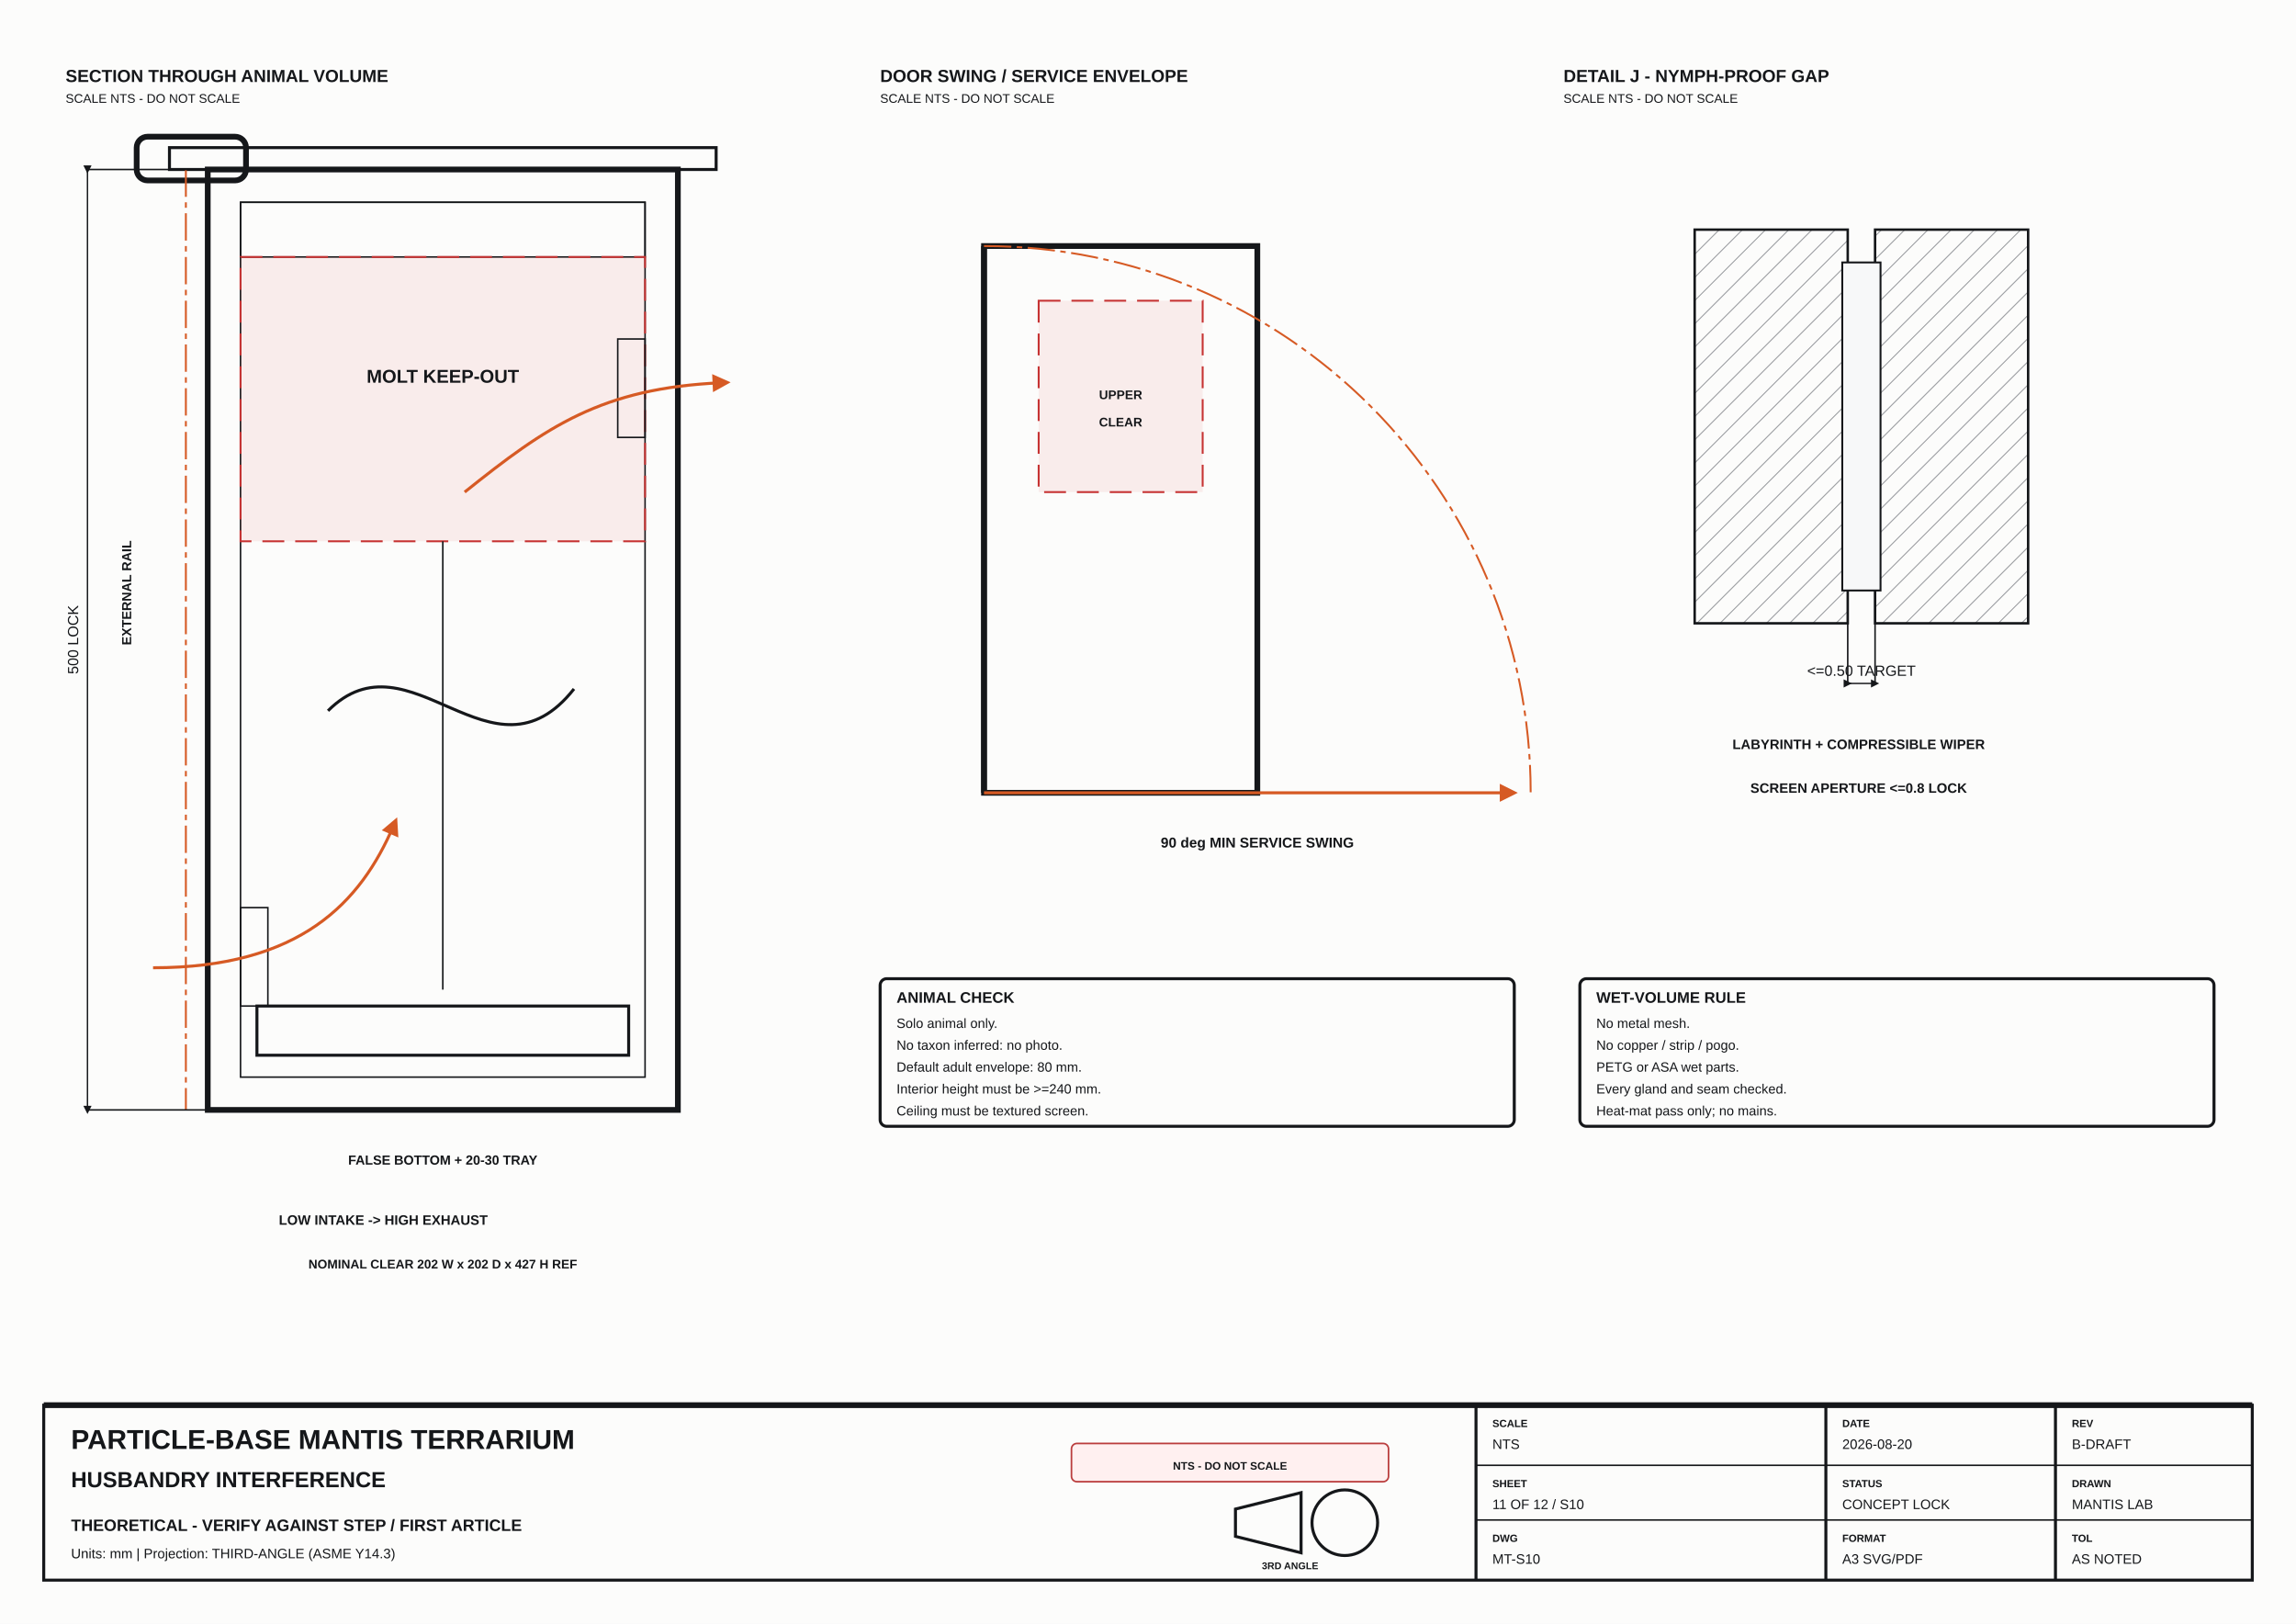
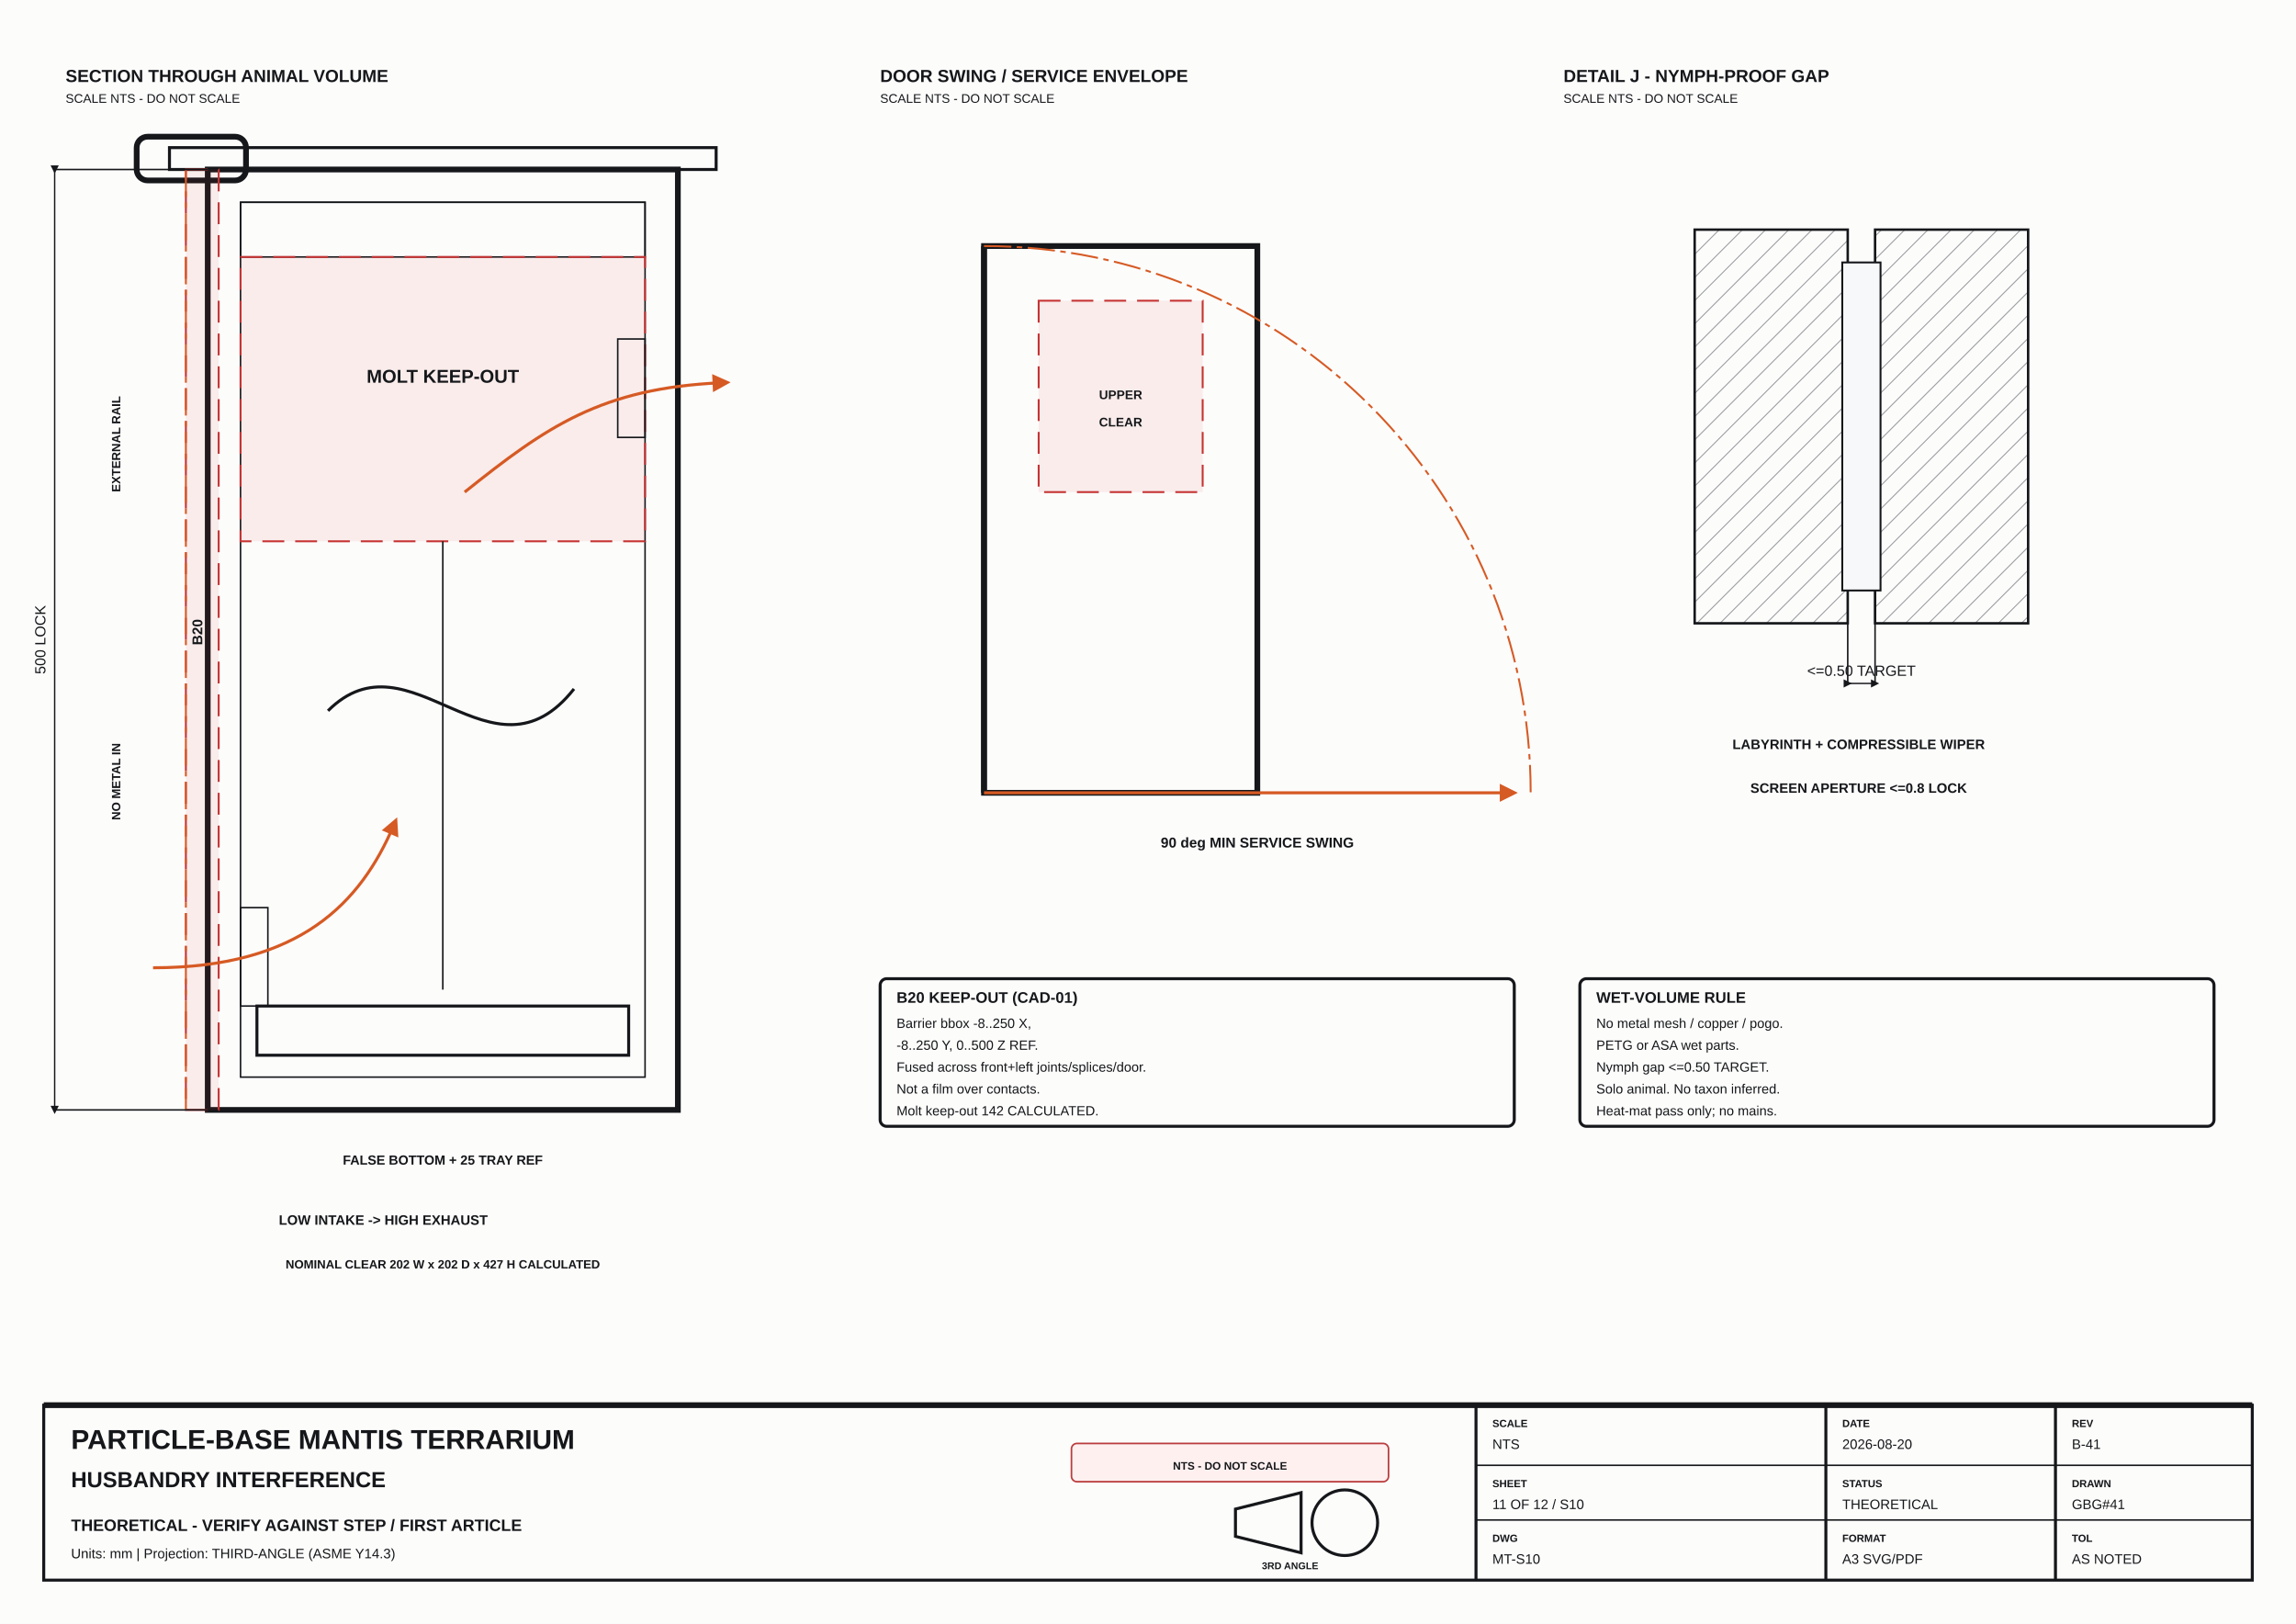
<svg xmlns="http://www.w3.org/2000/svg" width="420mm" height="297mm" viewBox="0 0 420 297">
  <rect width="420" height="297" fill="#fcfcfb" />
  <defs>
    <marker id="arr" markerWidth="6" markerHeight="6" refX="3" refY="3" orient="auto" markerUnits="strokeWidth">
      <path d="M0,0 L6,3 L0,6 z" fill="#15171a" />
    </marker>
    <marker id="arr-orange" markerWidth="6" markerHeight="6" refX="3" refY="3" orient="auto" markerUnits="strokeWidth">
      <path d="M0,0 L6,3 L0,6 z" fill="#d65a24" />
    </marker>
    <pattern id="hatch" width="3" height="3" patternUnits="userSpaceOnUse" patternTransform="rotate(45)">
      <line x1="0" y1="0" x2="0" y2="3" stroke="#7b7e83" stroke-width="0.25" />
    </pattern>
    <pattern id="screen" width="3" height="3" patternUnits="userSpaceOnUse">
      <path d="M0,0 L3,3 M3,0 L0,3" stroke="#88909a" stroke-width="0.18" />
    </pattern>
    <style>
    text { font-family: Arial, Helvetica, sans-serif; fill:#15171a; }
    .thin { stroke:#15171a; stroke-width:.28; fill:none; }
    .med { stroke:#15171a; stroke-width:.55; fill:none; }
    .heavy { stroke:#15171a; stroke-width:1.05; fill:none; }
    .hidden { stroke:#59616b; stroke-width:.28; stroke-dasharray:2 1.2; fill:none; }
    .phantom { stroke:#d65a24; stroke-width:.35; stroke-dasharray:5 1 1 1; fill:none; }
    .center { stroke:#73808d; stroke-width:.22; stroke-dasharray:4 1 1 1; fill:none; }
    .dim { stroke:#15171a; stroke-width:.25; fill:none; marker-start:url(#arr); marker-end:url(#arr); }
    .leader { stroke:#15171a; stroke-width:.3; fill:none; marker-end:url(#arr); }
    .motion { stroke:#d65a24; stroke-width:.55; fill:none; marker-end:url(#arr-orange); }
    .ref { fill:#fff6d9; stroke:#c49817; stroke-width:.25; }
    .unverified { fill:#fff0f0; stroke:#ba3d3d; stroke-width:.3; }
    .keepout { fill:#dd3c3c; fill-opacity:.08; stroke:#c63333; stroke-width:.35; stroke-dasharray:4 2; }
    .metal { fill:#e1e4e8; stroke:#15171a; stroke-width:.35; }
    .plastic { fill:#f7f8f9; stroke:#15171a; stroke-width:.35; }
    .cut { fill:url(#hatch); stroke:#15171a; stroke-width:.45; }
  </style>
  </defs>
  <text x="12" y="15" font-size="3.2" font-weight="bold" text-anchor="start">SECTION THROUGH ANIMAL VOLUME</text>
  <text x="12" y="18.8" font-size="2.3" font-weight="normal" text-anchor="start">SCALE NTS - DO NOT SCALE</text>
  <rect x="38" y="31" width="86" height="172" rx="0" class="heavy" />
  <rect x="44" y="37" width="74" height="160" rx="0" class="thin" fill="#f9fbfc" />
  <rect x="44" y="37" width="74" height="10" rx="0" class="thin" fill="url(#screen)" />
  <rect x="44" y="47" width="74" height="52" rx="0" class="keepout" />
  <text x="81" y="70" font-size="3.4" font-weight="bold" text-anchor="middle" fill="#b52d2d">MOLT KEEP-OUT</text>
  <line x1="81" y1="99" x2="81" y2="181" class="thin" />
  <path d="M60 130 C75 115 90 145 105 126" class="med" />
  <rect x="47" y="184" width="68" height="9" rx="0" class="med" fill="#e6ecef" />
-   <text x="81" y="213" font-size="2.4" font-weight="bold" text-anchor="middle">FALSE BOTTOM + 20-30 TRAY</text>
+   <text x="81" y="213" font-size="2.4" font-weight="bold" text-anchor="middle">FALSE BOTTOM + 25 TRAY REF</text>
  <rect x="31" y="27" width="100" height="4" rx="0" class="med" fill="#dce2e6" />
  <rect x="25" y="25" width="20" height="8" rx="2" class="heavy" fill="#fff" />
+   <rect x="34" y="31" width="6" height="172" rx="0" class="keepout" />
+   <text x="37" y="118" font-size="2.6" font-weight="bold" text-anchor="start" fill="#b52d2d" transform="rotate(-90 37 118)">B20</text>
  <line x1="34" y1="31" x2="34" y2="203" class="phantom" />
-   <text x="24" y="118" font-size="2.4" font-weight="bold" text-anchor="start" transform="rotate(-90 24 118)">EXTERNAL RAIL</text>
-   <line x1="38" y1="31" x2="16" y2="31" class="thin" />
-   <line x1="38" y1="203" x2="16" y2="203" class="thin" />
-   <line x1="16" y1="31" x2="16" y2="203" class="dim" />
-   <text x="14.3" y="117.0" font-size="2.7" font-weight="normal" text-anchor="middle" transform="rotate(-90 14.3 117.0)">500 LOCK</text>
+   <text x="22" y="90" font-size="2.2" font-weight="bold" text-anchor="start" transform="rotate(-90 22 90)">EXTERNAL RAIL</text>
+   <text x="22" y="150" font-size="2.2" font-weight="bold" text-anchor="start" fill="#b52d2d" transform="rotate(-90 22 150)">NO METAL IN</text>
+   <line x1="38" y1="31" x2="10" y2="31" class="thin" />
+   <line x1="38" y1="203" x2="10" y2="203" class="thin" />
+   <line x1="10" y1="31" x2="10" y2="203" class="dim" />
+   <text x="8.3" y="117.0" font-size="2.7" font-weight="normal" text-anchor="middle" transform="rotate(-90 8.3 117.0)">500 LOCK</text>
  <rect x="44" y="166" width="5" height="18" rx="0" class="thin" fill="url(#screen)" />
  <rect x="113" y="62" width="5" height="18" rx="0" class="thin" fill="url(#screen)" />
  <path d="M28 177 C55 177 66 165 72 151" class="motion" />
  <path d="M85 90 C100 78 110 71 132 70" class="motion" />
  <text x="51" y="224" font-size="2.5" font-weight="bold" text-anchor="start">LOW INTAKE -&gt; HIGH EXHAUST</text>
-   <text x="81" y="232" font-size="2.3" font-weight="bold" text-anchor="middle">NOMINAL CLEAR 202 W x 202 D x 427 H REF</text>
+   <text x="81" y="232" font-size="2.2" font-weight="bold" text-anchor="middle">NOMINAL CLEAR 202 W x 202 D x 427 H CALCULATED</text>
  <text x="161" y="15" font-size="3.2" font-weight="bold" text-anchor="start">DOOR SWING / SERVICE ENVELOPE</text>
  <text x="161" y="18.8" font-size="2.3" font-weight="normal" text-anchor="start">SCALE NTS - DO NOT SCALE</text>
  <rect x="180" y="45" width="50" height="100" rx="0" class="heavy" />
  <line x1="180" y1="45" x2="180" y2="145" class="heavy" />
  <path d="M180 45 A100 100 0 0 1 280 145" class="phantom" />
  <line x1="180" y1="145" x2="276" y2="145" class="motion" />
  <text x="230" y="155" font-size="2.6" font-weight="bold" text-anchor="middle">90 deg MIN SERVICE SWING</text>
  <rect x="190" y="55" width="30" height="35" rx="0" class="keepout" />
  <text x="205" y="73" font-size="2.3" font-weight="bold" text-anchor="middle" fill="#b52d2d">UPPER</text>
  <text x="205" y="78" font-size="2.3" font-weight="bold" text-anchor="middle" fill="#b52d2d">CLEAR</text>
  <text x="286" y="15" font-size="3.2" font-weight="bold" text-anchor="start">DETAIL J - NYMPH-PROOF GAP</text>
  <text x="286" y="18.8" font-size="2.3" font-weight="normal" text-anchor="start">SCALE NTS - DO NOT SCALE</text>
  <rect x="310" y="42" width="28" height="72" rx="0" class="cut" />
  <rect x="343" y="42" width="28" height="72" rx="0" class="cut" />
  <rect x="337" y="48" width="7" height="60" rx="0" class="plastic" />
  <line x1="338" y1="108" x2="338" y2="125" class="thin" />
  <line x1="343" y1="108" x2="343" y2="125" class="thin" />
  <line x1="338" y1="125" x2="343" y2="125" class="dim" />
  <text x="340.5" y="123.6" font-size="2.7" font-weight="normal" text-anchor="middle">&lt;=0.50 TARGET</text>
  <text x="340" y="137" font-size="2.5" font-weight="bold" text-anchor="middle">LABYRINTH + COMPRESSIBLE WIPER</text>
  <text x="340" y="145" font-size="2.5" font-weight="bold" text-anchor="middle">SCREEN APERTURE &lt;=0.8 LOCK</text>
-   <rect x="161" y="179" width="116" height="27.0" rx="1.2" class="med" fill="#f7f8fa" />
-   <text x="164" y="183.4" font-size="2.8" font-weight="bold" text-anchor="start">ANIMAL CHECK</text>
-   <text x="164" y="188" font-size="2.45" font-weight="normal" text-anchor="start">Solo animal only.</text>
-   <text x="164" y="192" font-size="2.45" font-weight="normal" text-anchor="start">No taxon inferred: no photo.</text>
-   <text x="164" y="196" font-size="2.45" font-weight="normal" text-anchor="start">Default adult envelope: 80 mm.</text>
-   <text x="164" y="200" font-size="2.45" font-weight="normal" text-anchor="start">Interior height must be &gt;=240 mm.</text>
-   <text x="164" y="204" font-size="2.45" font-weight="normal" text-anchor="start">Ceiling must be textured screen.</text>
+   <rect x="161" y="179" width="116" height="27.0" rx="1.2" class="med" fill="#fff0f0" />
+   <text x="164" y="183.4" font-size="2.8" font-weight="bold" text-anchor="start">B20 KEEP-OUT (CAD-01)</text>
+   <text x="164" y="188" font-size="2.45" font-weight="normal" text-anchor="start">Barrier bbox -8..250 X,</text>
+   <text x="164" y="192" font-size="2.45" font-weight="normal" text-anchor="start">-8..250 Y, 0..500 Z REF.</text>
+   <text x="164" y="196" font-size="2.45" font-weight="normal" text-anchor="start">Fused across front+left joints/splices/door.</text>
+   <text x="164" y="200" font-size="2.45" font-weight="normal" text-anchor="start">Not a film over contacts.</text>
+   <text x="164" y="204" font-size="2.45" font-weight="normal" text-anchor="start">Molt keep-out 142 CALCULATED.</text>
  <rect x="289" y="179" width="116" height="27.0" rx="1.2" class="med" fill="#fff0f0" />
  <text x="292" y="183.4" font-size="2.8" font-weight="bold" text-anchor="start">WET-VOLUME RULE</text>
-   <text x="292" y="188" font-size="2.45" font-weight="normal" text-anchor="start">No metal mesh.</text>
-   <text x="292" y="192" font-size="2.45" font-weight="normal" text-anchor="start">No copper / strip / pogo.</text>
-   <text x="292" y="196" font-size="2.45" font-weight="normal" text-anchor="start">PETG or ASA wet parts.</text>
-   <text x="292" y="200" font-size="2.45" font-weight="normal" text-anchor="start">Every gland and seam checked.</text>
+   <text x="292" y="188" font-size="2.45" font-weight="normal" text-anchor="start">No metal mesh / copper / pogo.</text>
+   <text x="292" y="192" font-size="2.45" font-weight="normal" text-anchor="start">PETG or ASA wet parts.</text>
+   <text x="292" y="196" font-size="2.45" font-weight="normal" text-anchor="start">Nymph gap &lt;=0.50 TARGET.</text>
+   <text x="292" y="200" font-size="2.45" font-weight="normal" text-anchor="start">Solo animal. No taxon inferred.</text>
  <text x="292" y="204" font-size="2.45" font-weight="normal" text-anchor="start">Heat-mat pass only; no mains.</text>
  <line x1="8" y1="257.0" x2="412" y2="257.0" class="heavy" />
  <rect x="8" y="257.0" width="404" height="32" rx="0" class="med" />
  <line x1="270" y1="257.0" x2="270" y2="289" class="med" />
  <line x1="334" y1="257.0" x2="334" y2="289" class="med" />
  <line x1="376" y1="257.0" x2="376" y2="289" class="med" />
  <line x1="270" y1="268.0" x2="412" y2="268.0" class="thin" />
  <line x1="270" y1="278.0" x2="412" y2="278.0" class="thin" />
  <text x="13" y="265.0" font-size="5.0" font-weight="bold" text-anchor="start">PARTICLE-BASE MANTIS TERRARIUM</text>
  <text x="13" y="272.0" font-size="4.0" font-weight="bold" text-anchor="start">HUSBANDRY INTERFERENCE</text>
  <text x="13" y="280.0" font-size="3.0" font-weight="bold" text-anchor="start" fill="#ba3d3d">THEORETICAL - VERIFY AGAINST STEP / FIRST ARTICLE</text>
  <text x="13" y="285.0" font-size="2.5" font-weight="normal" text-anchor="start">Units: mm | Projection: THIRD-ANGLE (ASME Y14.3)</text>
  <text x="273" y="261.0" font-size="1.9" font-weight="bold" text-anchor="start">SCALE</text>
  <text x="273" y="265.0" font-size="2.5" font-weight="normal" text-anchor="start">NTS</text>
  <text x="337" y="261.0" font-size="1.9" font-weight="bold" text-anchor="start">DATE</text>
  <text x="337" y="265.0" font-size="2.5" font-weight="normal" text-anchor="start">2026-08-20</text>
  <text x="379" y="261.0" font-size="1.9" font-weight="bold" text-anchor="start">REV</text>
-   <text x="379" y="265.0" font-size="2.5" font-weight="normal" text-anchor="start">B-DRAFT</text>
+   <text x="379" y="265.0" font-size="2.5" font-weight="normal" text-anchor="start">B-41</text>
  <text x="273" y="272.0" font-size="1.9" font-weight="bold" text-anchor="start">SHEET</text>
  <text x="273" y="276.0" font-size="2.5" font-weight="normal" text-anchor="start">11 OF 12 / S10</text>
  <text x="337" y="272.0" font-size="1.9" font-weight="bold" text-anchor="start">STATUS</text>
-   <text x="337" y="276.0" font-size="2.5" font-weight="normal" text-anchor="start">CONCEPT LOCK</text>
+   <text x="337" y="276.0" font-size="2.5" font-weight="normal" text-anchor="start">THEORETICAL</text>
  <text x="379" y="272.0" font-size="1.9" font-weight="bold" text-anchor="start">DRAWN</text>
-   <text x="379" y="276.0" font-size="2.5" font-weight="normal" text-anchor="start">MANTIS LAB</text>
+   <text x="379" y="276.0" font-size="2.5" font-weight="normal" text-anchor="start">GBG#41</text>
  <text x="273" y="282.0" font-size="1.9" font-weight="bold" text-anchor="start">DWG</text>
  <text x="273" y="286.0" font-size="2.5" font-weight="normal" text-anchor="start">MT-S10</text>
  <text x="337" y="282.0" font-size="1.9" font-weight="bold" text-anchor="start">FORMAT</text>
  <text x="337" y="286.0" font-size="2.5" font-weight="normal" text-anchor="start">A3 SVG/PDF</text>
  <text x="379" y="282.0" font-size="1.9" font-weight="bold" text-anchor="start">TOL</text>
  <text x="379" y="286.0" font-size="2.5" font-weight="normal" text-anchor="start">AS NOTED</text>
  <path d="M226 276.0 L238 273.0 L238 284.0 L226 281.0 Z" class="med" />
  <circle cx="246" cy="278.5" r="6" class="med" />
  <text x="236" y="287.0" font-size="1.8" font-weight="bold" text-anchor="middle">3RD ANGLE</text>
  <rect x="196" y="264.0" width="58" height="7" rx="1" class="unverified" fill="#fff0f0" />
  <text x="225" y="268.8" font-size="2.0" font-weight="bold" text-anchor="middle" fill="#ba3d3d">NTS - DO NOT SCALE</text>
</svg>
